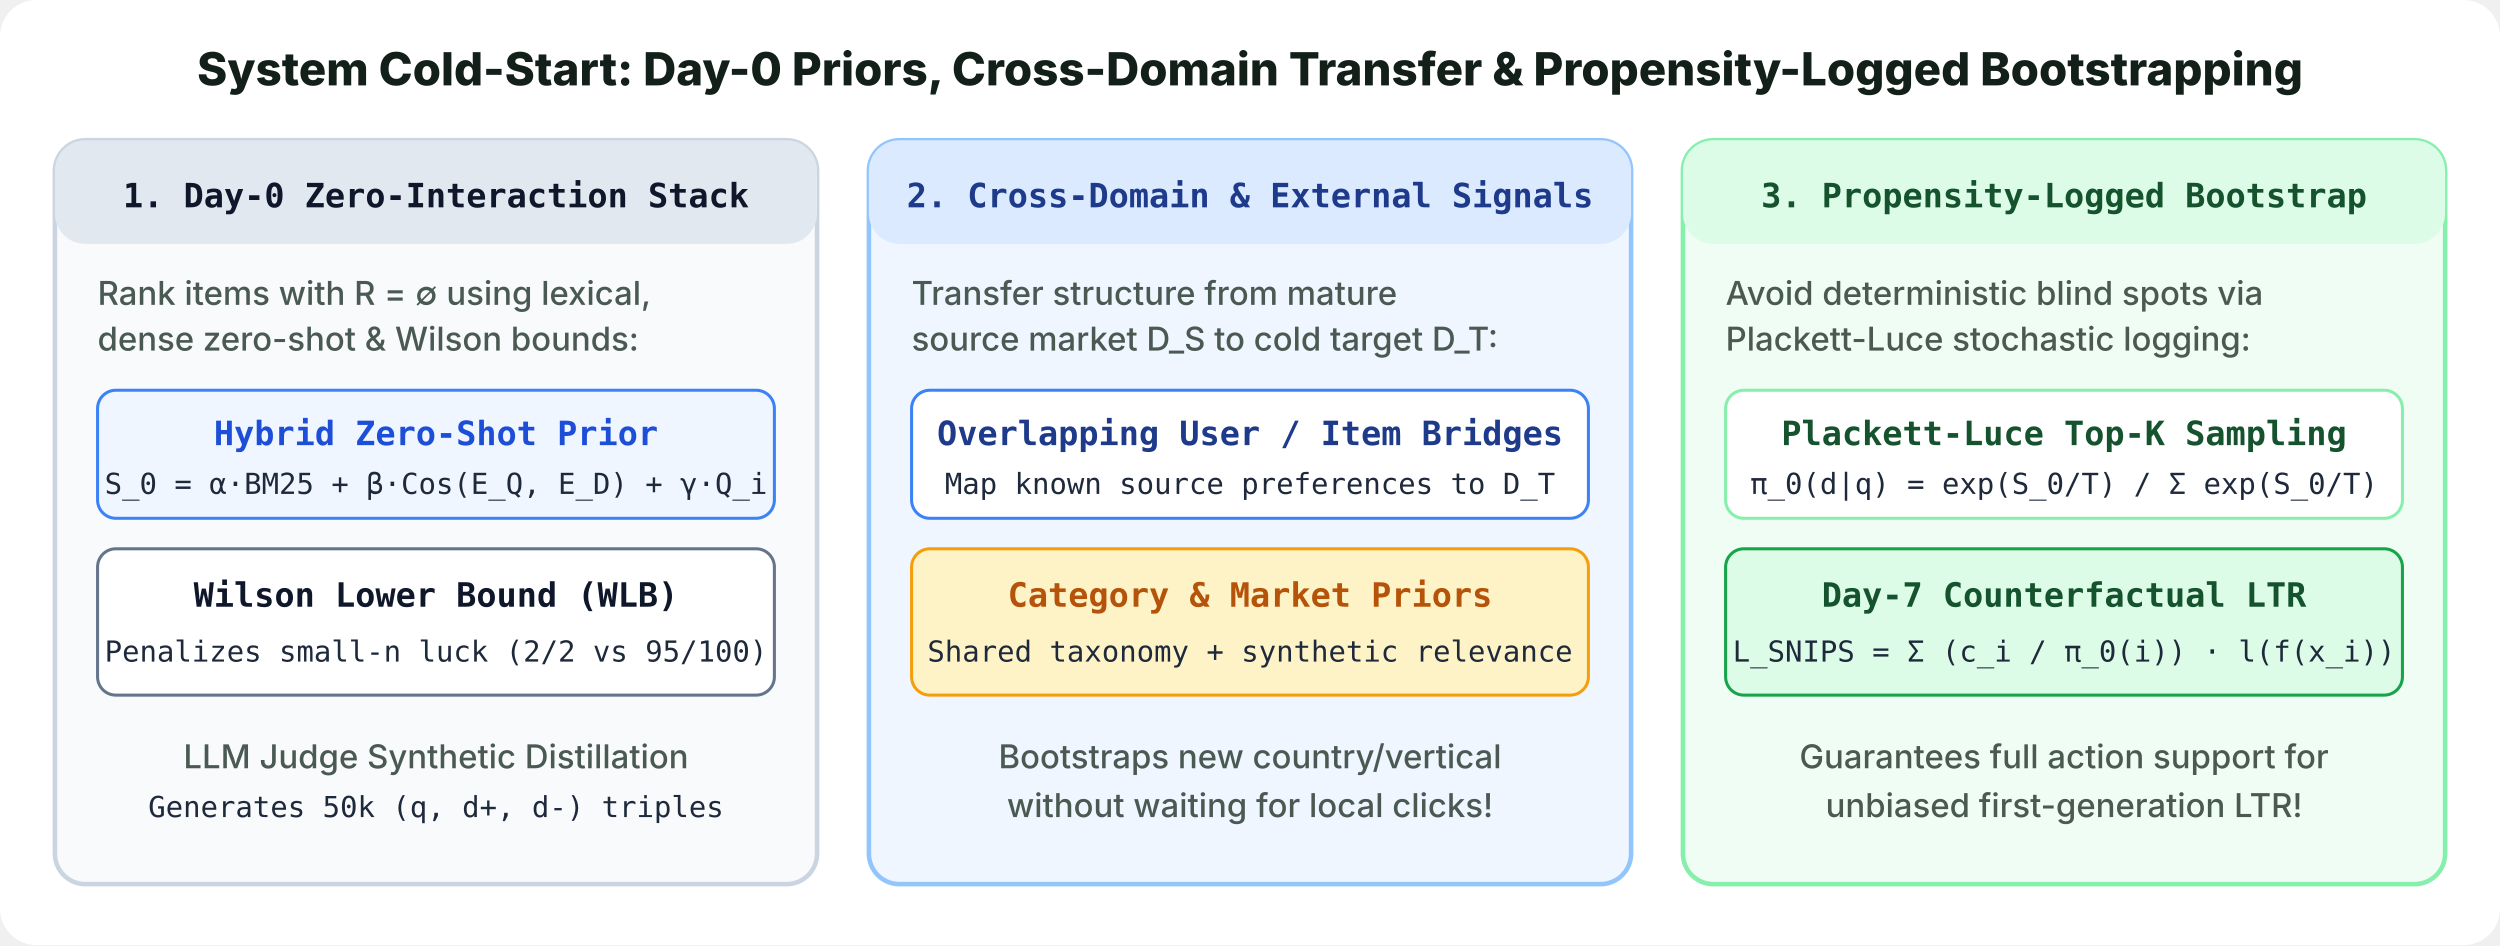
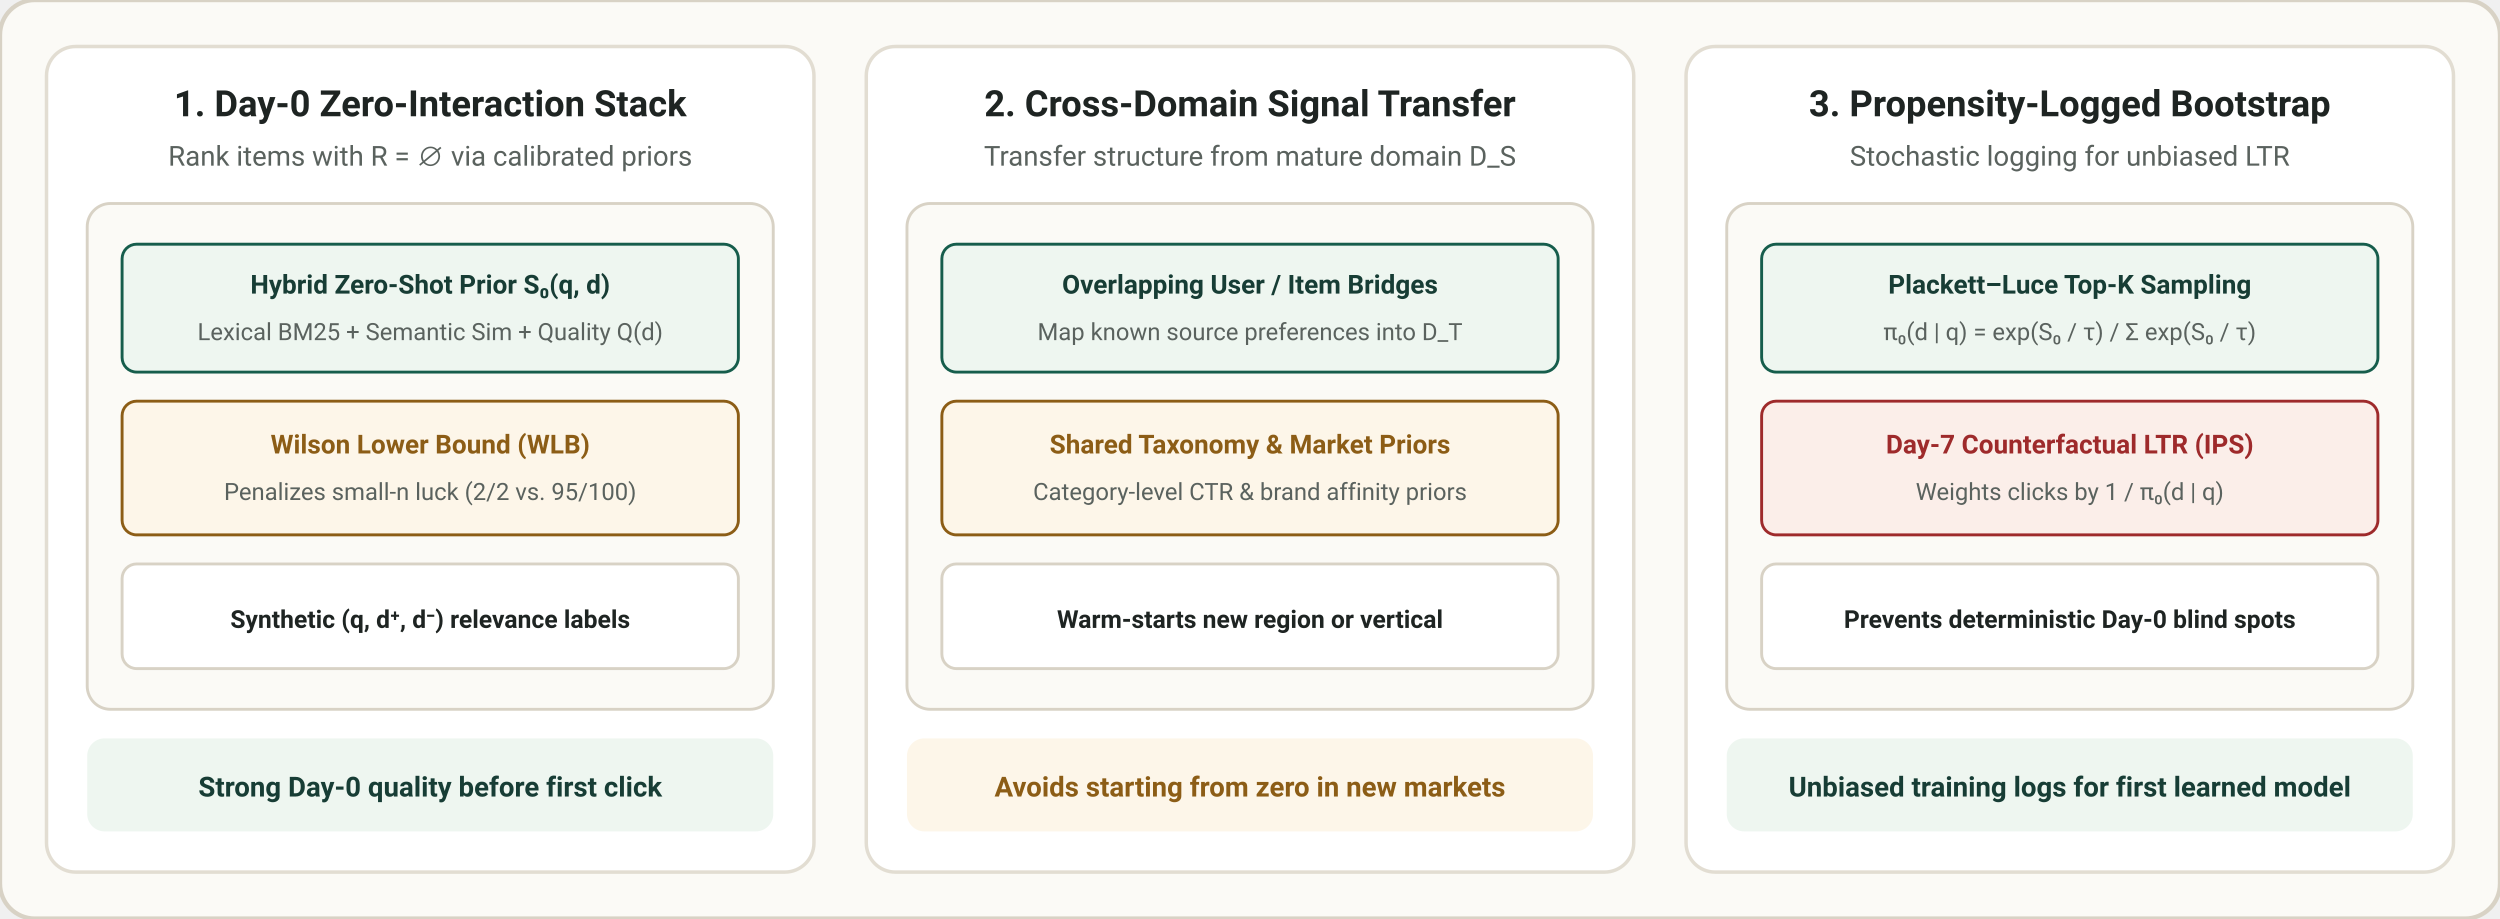
- <svg xmlns="http://www.w3.org/2000/svg" viewBox="0 0 820 310" width="820" height="310">
-   <rect width="820" height="310" fill="#ffffff" rx="12" />
-   <style>
-     .title { font-family: 'Manrope', 'Inter', -apple-system, sans-serif; font-size: 15px; font-weight: 800; fill: #13201a; }
-     .sub { font-family: 'Manrope', 'Inter', -apple-system, sans-serif; font-size: 10.8px; font-weight: 500; fill: #4a5a53; }
-     .mono { font-family: 'JetBrains Mono', 'Consolas', monospace; font-size: 9.5px; fill: #1e293b; }
-     .mono-bold { font-family: 'JetBrains Mono', 'Consolas', monospace; font-size: 11px; font-weight: 700; }
-     .card { rx: 10; ry: 10; stroke-width: 1.5; }
-   </style>
-   <text x="410" y="28" text-anchor="middle" class="title">System Cold-Start: Day-0 Priors, Cross-Domain Transfer &amp; Propensity-Logged Bootstrapping</text>
-   <g transform="translate(18, 46)">
-     <rect width="250" height="244" class="card" fill="#f8fafc" stroke="#cbd5e1" />
-     <rect width="250" height="34" rx="10" ry="10" fill="#e2e8f0" />
-     <text x="125" y="22" text-anchor="middle" class="mono-bold" fill="#0f172a">1. Day-0 Zero-Interaction Stack</text>
-     <text x="14" y="54" class="sub">Rank items with R = ∅ using lexical,</text>
-     <text x="14" y="69" class="sub">dense zero-shot &amp; Wilson bounds:</text>
-     <rect x="14" y="82" width="222" height="42" rx="6" fill="#eff6ff" stroke="#3b82f6" />
-     <text x="125" y="100" text-anchor="middle" class="mono-bold" fill="#1d4ed8">Hybrid Zero-Shot Prior</text>
-     <text x="125" y="116" text-anchor="middle" class="mono">S_0 = α·BM25 + β·Cos(E_Q, E_D) + γ·Q_i</text>
-     <rect x="14" y="134" width="222" height="48" rx="6" fill="#ffffff" stroke="#64748b" />
-     <text x="125" y="153" text-anchor="middle" class="mono-bold" fill="#0f172a">Wilson Lower Bound (WLB)</text>
-     <text x="125" y="171" text-anchor="middle" class="mono">Penalizes small-n luck (2/2 vs 95/100)</text>
-     <text x="125" y="206" text-anchor="middle" class="sub" fill="#334155">LLM Judge Synthetic Distillation</text>
-     <text x="125" y="222" text-anchor="middle" class="mono" fill="#0a8f6a">Generates 50k (q, d+, d-) triples</text>
+ <svg xmlns="http://www.w3.org/2000/svg" viewBox="0 0 860 316" width="860" height="316" font-family="-apple-system, BlinkMacSystemFont, 'Segoe UI', Roboto, Helvetica, Arial, sans-serif">
+   <rect width="860" height="316" rx="12" fill="#fbfaf6" stroke="#d8d2c5" stroke-width="1.5" />
+   <g transform="translate(16, 16)">
+     <rect width="264" height="284" rx="10" fill="#ffffff" stroke="#e2ddd2" stroke-width="1.2" />
+     <text x="132" y="24" text-anchor="middle" font-size="12.5" font-weight="700" fill="#1e2422">1. Day-0 Zero-Interaction Stack</text>
+     <text x="132" y="41" text-anchor="middle" font-size="9.5" fill="#5a625e">Rank items with R = ∅ via calibrated priors</text>
+     <g transform="translate(14, 54)">
+       <rect width="236" height="174" rx="8" fill="#fbfaf6" stroke="#d8d2c5" />
+       <rect x="12" y="14" width="212" height="44" rx="5" fill="#eef6f0" stroke="#165d4c" />
+       <text x="118" y="31" text-anchor="middle" font-size="9" font-weight="700" fill="#173d35">Hybrid Zero-Shot Prior S₀(q, d)</text>
+       <text x="118" y="47" text-anchor="middle" font-size="8.2" fill="#5a625e">Lexical BM25 + Semantic Sim + Quality Q(d)</text>
+       <rect x="12" y="68" width="212" height="46" rx="5" fill="#fdf6e9" stroke="#8c5d16" />
+       <text x="118" y="86" text-anchor="middle" font-size="9" font-weight="700" fill="#8c5d16">Wilson Lower Bound (WLB)</text>
+       <text x="118" y="102" text-anchor="middle" font-size="8.2" fill="#5a625e">Penalizes small-n luck (2/2 vs. 95/100)</text>
+       <rect x="12" y="124" width="212" height="36" rx="5" fill="#ffffff" stroke="#d8d2c5" />
+       <text x="118" y="146" text-anchor="middle" font-size="8.5" font-weight="700" fill="#1e2422">Synthetic (q, d⁺, d⁻) relevance labels</text>
+     </g>
+     <rect x="14" y="238" width="236" height="32" rx="6" fill="#eef6f0" />
+     <text x="132" y="258" text-anchor="middle" font-size="9.5" font-weight="700" fill="#173d35">Strong Day-0 quality before first click</text>
  </g>
-   <g transform="translate(285, 46)">
-     <rect width="250" height="244" class="card" fill="#eff6ff" stroke="#93c5fd" />
-     <rect width="250" height="34" rx="10" ry="10" fill="#dbeafe" />
-     <text x="125" y="22" text-anchor="middle" class="mono-bold" fill="#1e3a8a">2. Cross-Domain &amp; External Signals</text>
-     <text x="14" y="54" class="sub">Transfer structure from mature</text>
-     <text x="14" y="69" class="sub">source market D_S to cold target D_T:</text>
-     <rect x="14" y="82" width="222" height="42" rx="6" fill="#ffffff" stroke="#3b82f6" />
-     <text x="125" y="100" text-anchor="middle" class="mono-bold" fill="#1e3a8a">Overlapping User / Item Bridges</text>
-     <text x="125" y="116" text-anchor="middle" class="mono">Map known source preferences to D_T</text>
-     <rect x="14" y="134" width="222" height="48" rx="6" fill="#fef3c7" stroke="#f59e0b" />
-     <text x="125" y="153" text-anchor="middle" class="mono-bold" fill="#b45309">Category &amp; Market Priors</text>
-     <text x="125" y="171" text-anchor="middle" class="mono">Shared taxonomy + synthetic relevance</text>
-     <text x="125" y="206" text-anchor="middle" class="sub" fill="#1e40af">Bootstraps new country/vertical</text>
-     <text x="125" y="222" text-anchor="middle" class="sub" fill="#1e40af">without waiting for local clicks!</text>
+   <g transform="translate(298, 16)">
+     <rect width="264" height="284" rx="10" fill="#ffffff" stroke="#e2ddd2" stroke-width="1.2" />
+     <text x="132" y="24" text-anchor="middle" font-size="12.5" font-weight="700" fill="#1e2422">2. Cross-Domain Signal Transfer</text>
+     <text x="132" y="41" text-anchor="middle" font-size="9.5" fill="#5a625e">Transfer structure from mature domain D_S</text>
+     <g transform="translate(14, 54)">
+       <rect width="236" height="174" rx="8" fill="#fbfaf6" stroke="#d8d2c5" />
+       <rect x="12" y="14" width="212" height="44" rx="5" fill="#eef6f0" stroke="#165d4c" />
+       <text x="118" y="31" text-anchor="middle" font-size="9" font-weight="700" fill="#173d35">Overlapping User / Item Bridges</text>
+       <text x="118" y="47" text-anchor="middle" font-size="8.2" fill="#5a625e">Map known source preferences into D_T</text>
+       <rect x="12" y="68" width="212" height="46" rx="5" fill="#fdf6e9" stroke="#8c5d16" />
+       <text x="118" y="86" text-anchor="middle" font-size="9" font-weight="700" fill="#8c5d16">Shared Taxonomy &amp; Market Priors</text>
+       <text x="118" y="102" text-anchor="middle" font-size="8.2" fill="#5a625e">Category-level CTR &amp; brand affinity priors</text>
+       <rect x="12" y="124" width="212" height="36" rx="5" fill="#ffffff" stroke="#d8d2c5" />
+       <text x="118" y="146" text-anchor="middle" font-size="8.5" font-weight="700" fill="#1e2422">Warm-starts new region or vertical</text>
+     </g>
+     <rect x="14" y="238" width="236" height="32" rx="6" fill="#fdf6e9" />
+     <text x="132" y="258" text-anchor="middle" font-size="9.5" font-weight="700" fill="#8c5d16">Avoids starting from zero in new markets</text>
  </g>
-   <g transform="translate(552, 46)">
-     <rect width="250" height="244" class="card" fill="#f0fdf4" stroke="#86efac" />
-     <rect width="250" height="34" rx="10" ry="10" fill="#dcfce7" />
-     <text x="125" y="22" text-anchor="middle" class="mono-bold" fill="#14532d">3. Propensity-Logged Bootstrap</text>
-     <text x="14" y="54" class="sub">Avoid deterministic blind spots via</text>
-     <text x="14" y="69" class="sub">Plackett-Luce stochastic logging:</text>
-     <rect x="14" y="82" width="222" height="42" rx="6" fill="#ffffff" stroke="#86efac" />
-     <text x="125" y="100" text-anchor="middle" class="mono-bold" fill="#14532d">Plackett-Luce Top-K Sampling</text>
-     <text x="125" y="116" text-anchor="middle" class="mono">π_0(d|q) = exp(S_0/T) / Σ exp(S_0/T)</text>
-     <rect x="14" y="134" width="222" height="48" rx="6" fill="#dcfce7" stroke="#16a34a" />
-     <text x="125" y="153" text-anchor="middle" class="mono-bold" fill="#14532d">Day-7 Counterfactual LTR</text>
-     <text x="125" y="171" text-anchor="middle" class="mono">L_SNIPS = Σ (c_i / π_0(i)) · l(f(x_i))</text>
-     <text x="125" y="206" text-anchor="middle" class="sub" fill="#14532d">Guarantees full action support for</text>
-     <text x="125" y="222" text-anchor="middle" class="sub" fill="#14532d">unbiased first-generation LTR!</text>
+   <g transform="translate(580, 16)">
+     <rect width="264" height="284" rx="10" fill="#ffffff" stroke="#e2ddd2" stroke-width="1.2" />
+     <text x="132" y="24" text-anchor="middle" font-size="12.5" font-weight="700" fill="#1e2422">3. Propensity-Logged Bootstrap</text>
+     <text x="132" y="41" text-anchor="middle" font-size="9.5" fill="#5a625e">Stochastic logging for unbiased LTR</text>
+     <g transform="translate(14, 54)">
+       <rect width="236" height="174" rx="8" fill="#fbfaf6" stroke="#d8d2c5" />
+       <rect x="12" y="14" width="212" height="44" rx="5" fill="#eef6f0" stroke="#165d4c" />
+       <text x="118" y="31" text-anchor="middle" font-size="9" font-weight="700" fill="#173d35">Plackett–Luce Top-K Sampling</text>
+       <text x="118" y="47" text-anchor="middle" font-size="8.2" fill="#5a625e">π₀(d | q) = exp(S₀ / τ) / Σ exp(S₀ / τ)</text>
+       <rect x="12" y="68" width="212" height="46" rx="5" fill="#fbeee9" stroke="#9e2a2b" />
+       <text x="118" y="86" text-anchor="middle" font-size="9" font-weight="700" fill="#9e2a2b">Day-7 Counterfactual LTR (IPS)</text>
+       <text x="118" y="102" text-anchor="middle" font-size="8.2" fill="#5a625e">Weights clicks by 1 / π₀(d | q)</text>
+       <rect x="12" y="124" width="212" height="36" rx="5" fill="#ffffff" stroke="#d8d2c5" />
+       <text x="118" y="146" text-anchor="middle" font-size="8.5" font-weight="700" fill="#1e2422">Prevents deterministic Day-0 blind spots</text>
+     </g>
+     <rect x="14" y="238" width="236" height="32" rx="6" fill="#eef6f0" />
+     <text x="132" y="258" text-anchor="middle" font-size="9.5" font-weight="700" fill="#173d35">Unbiased training logs for first learned model</text>
  </g>
</svg>
